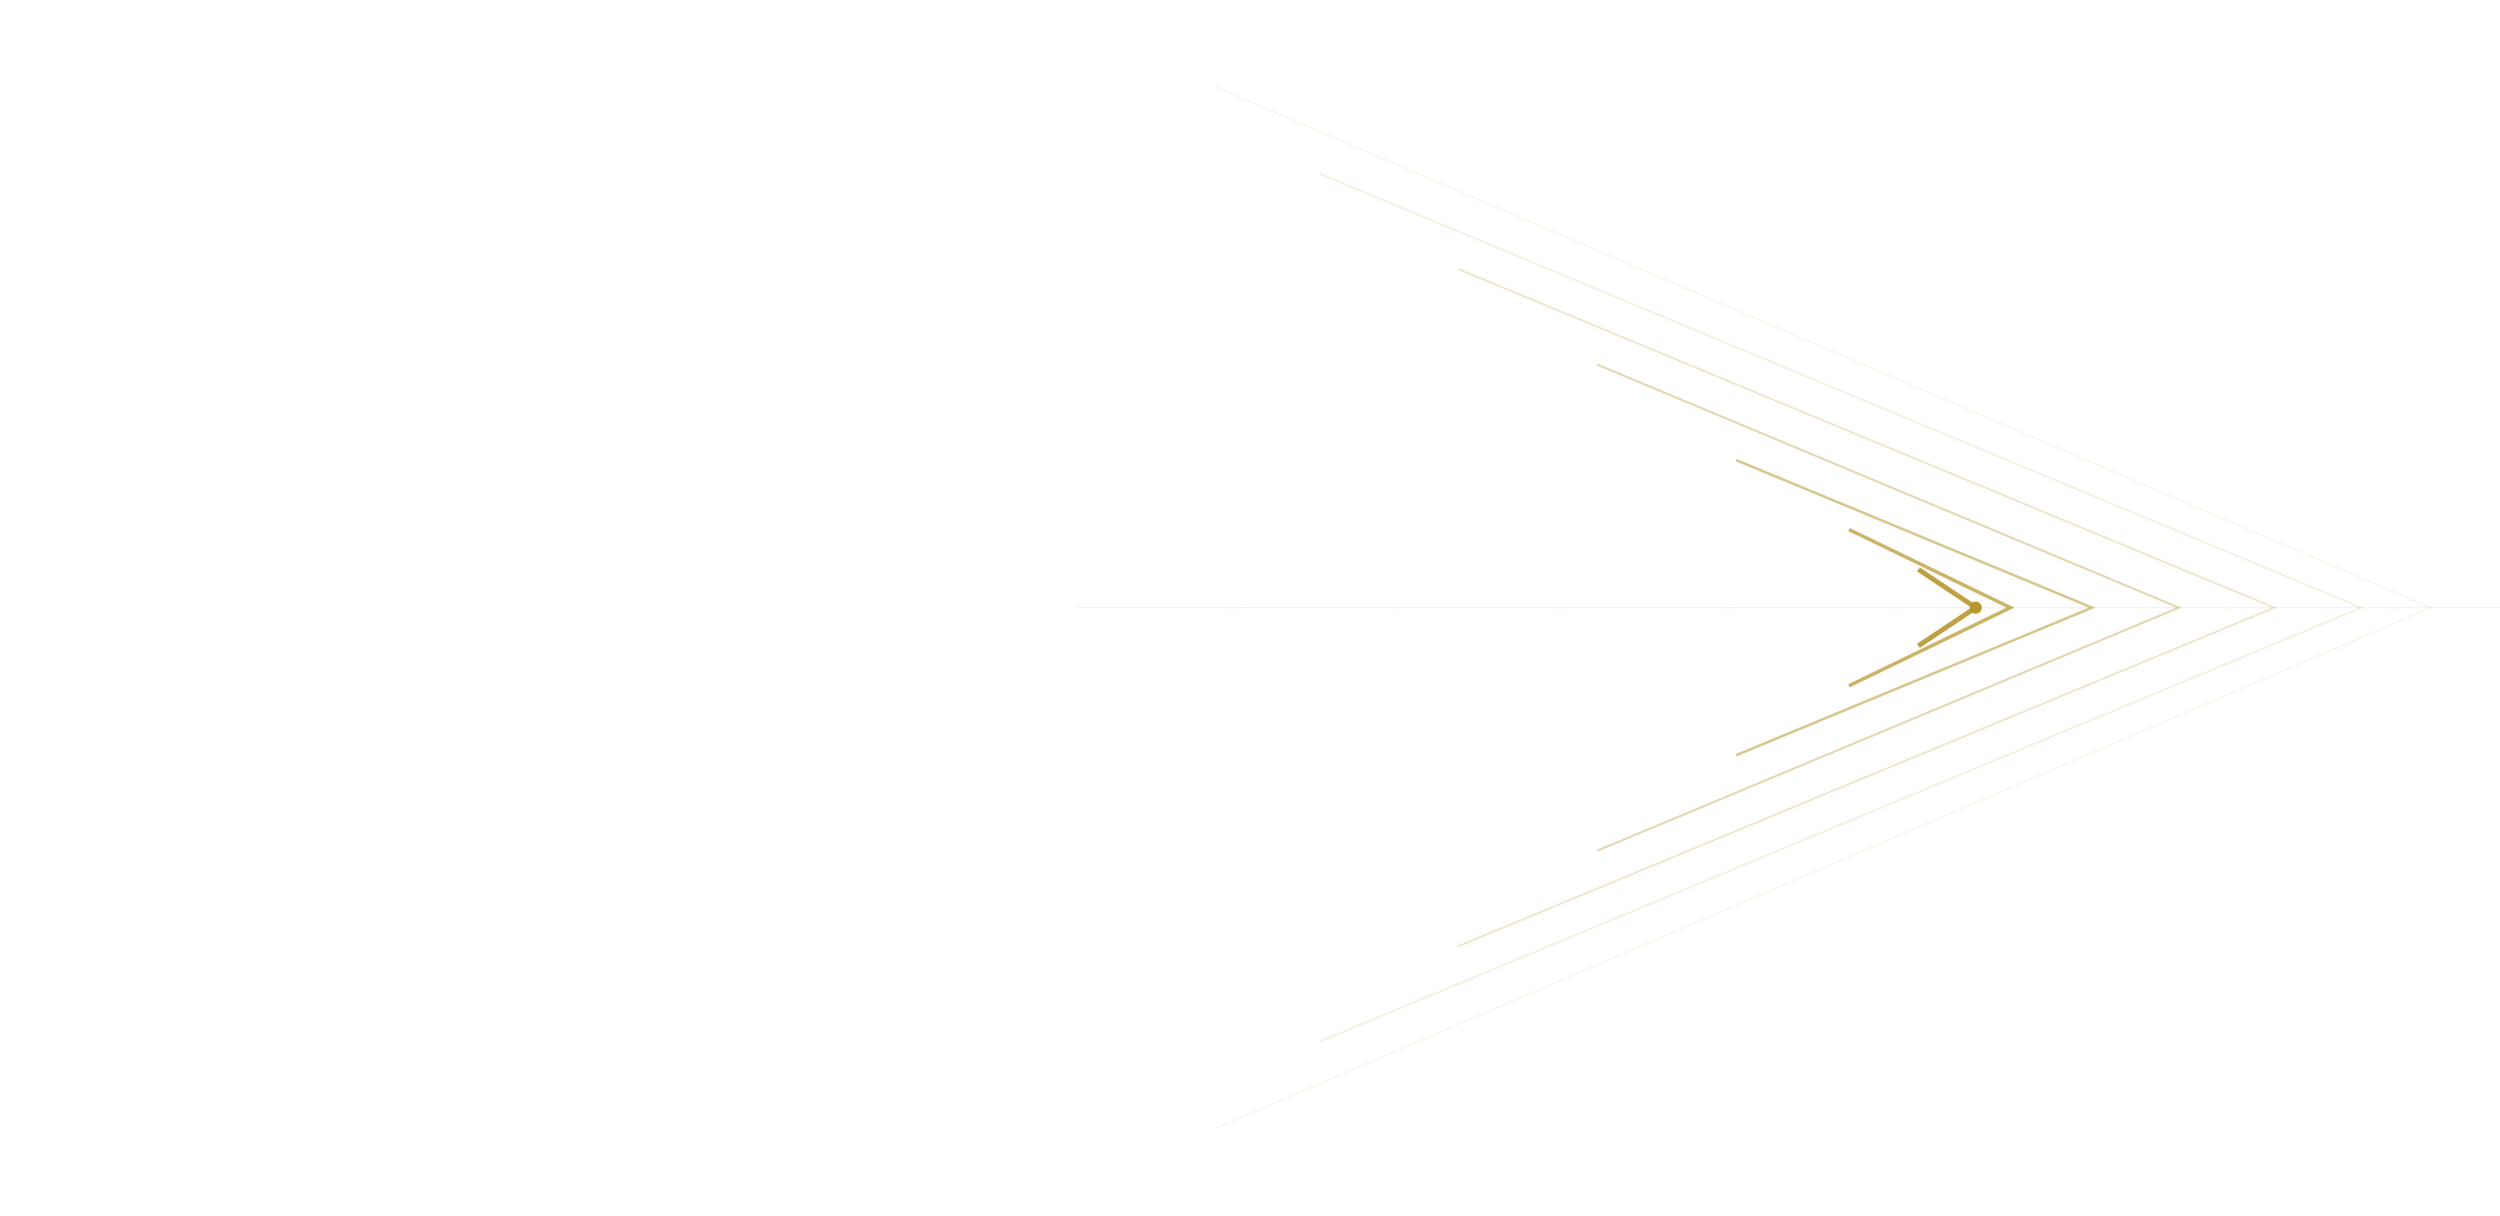
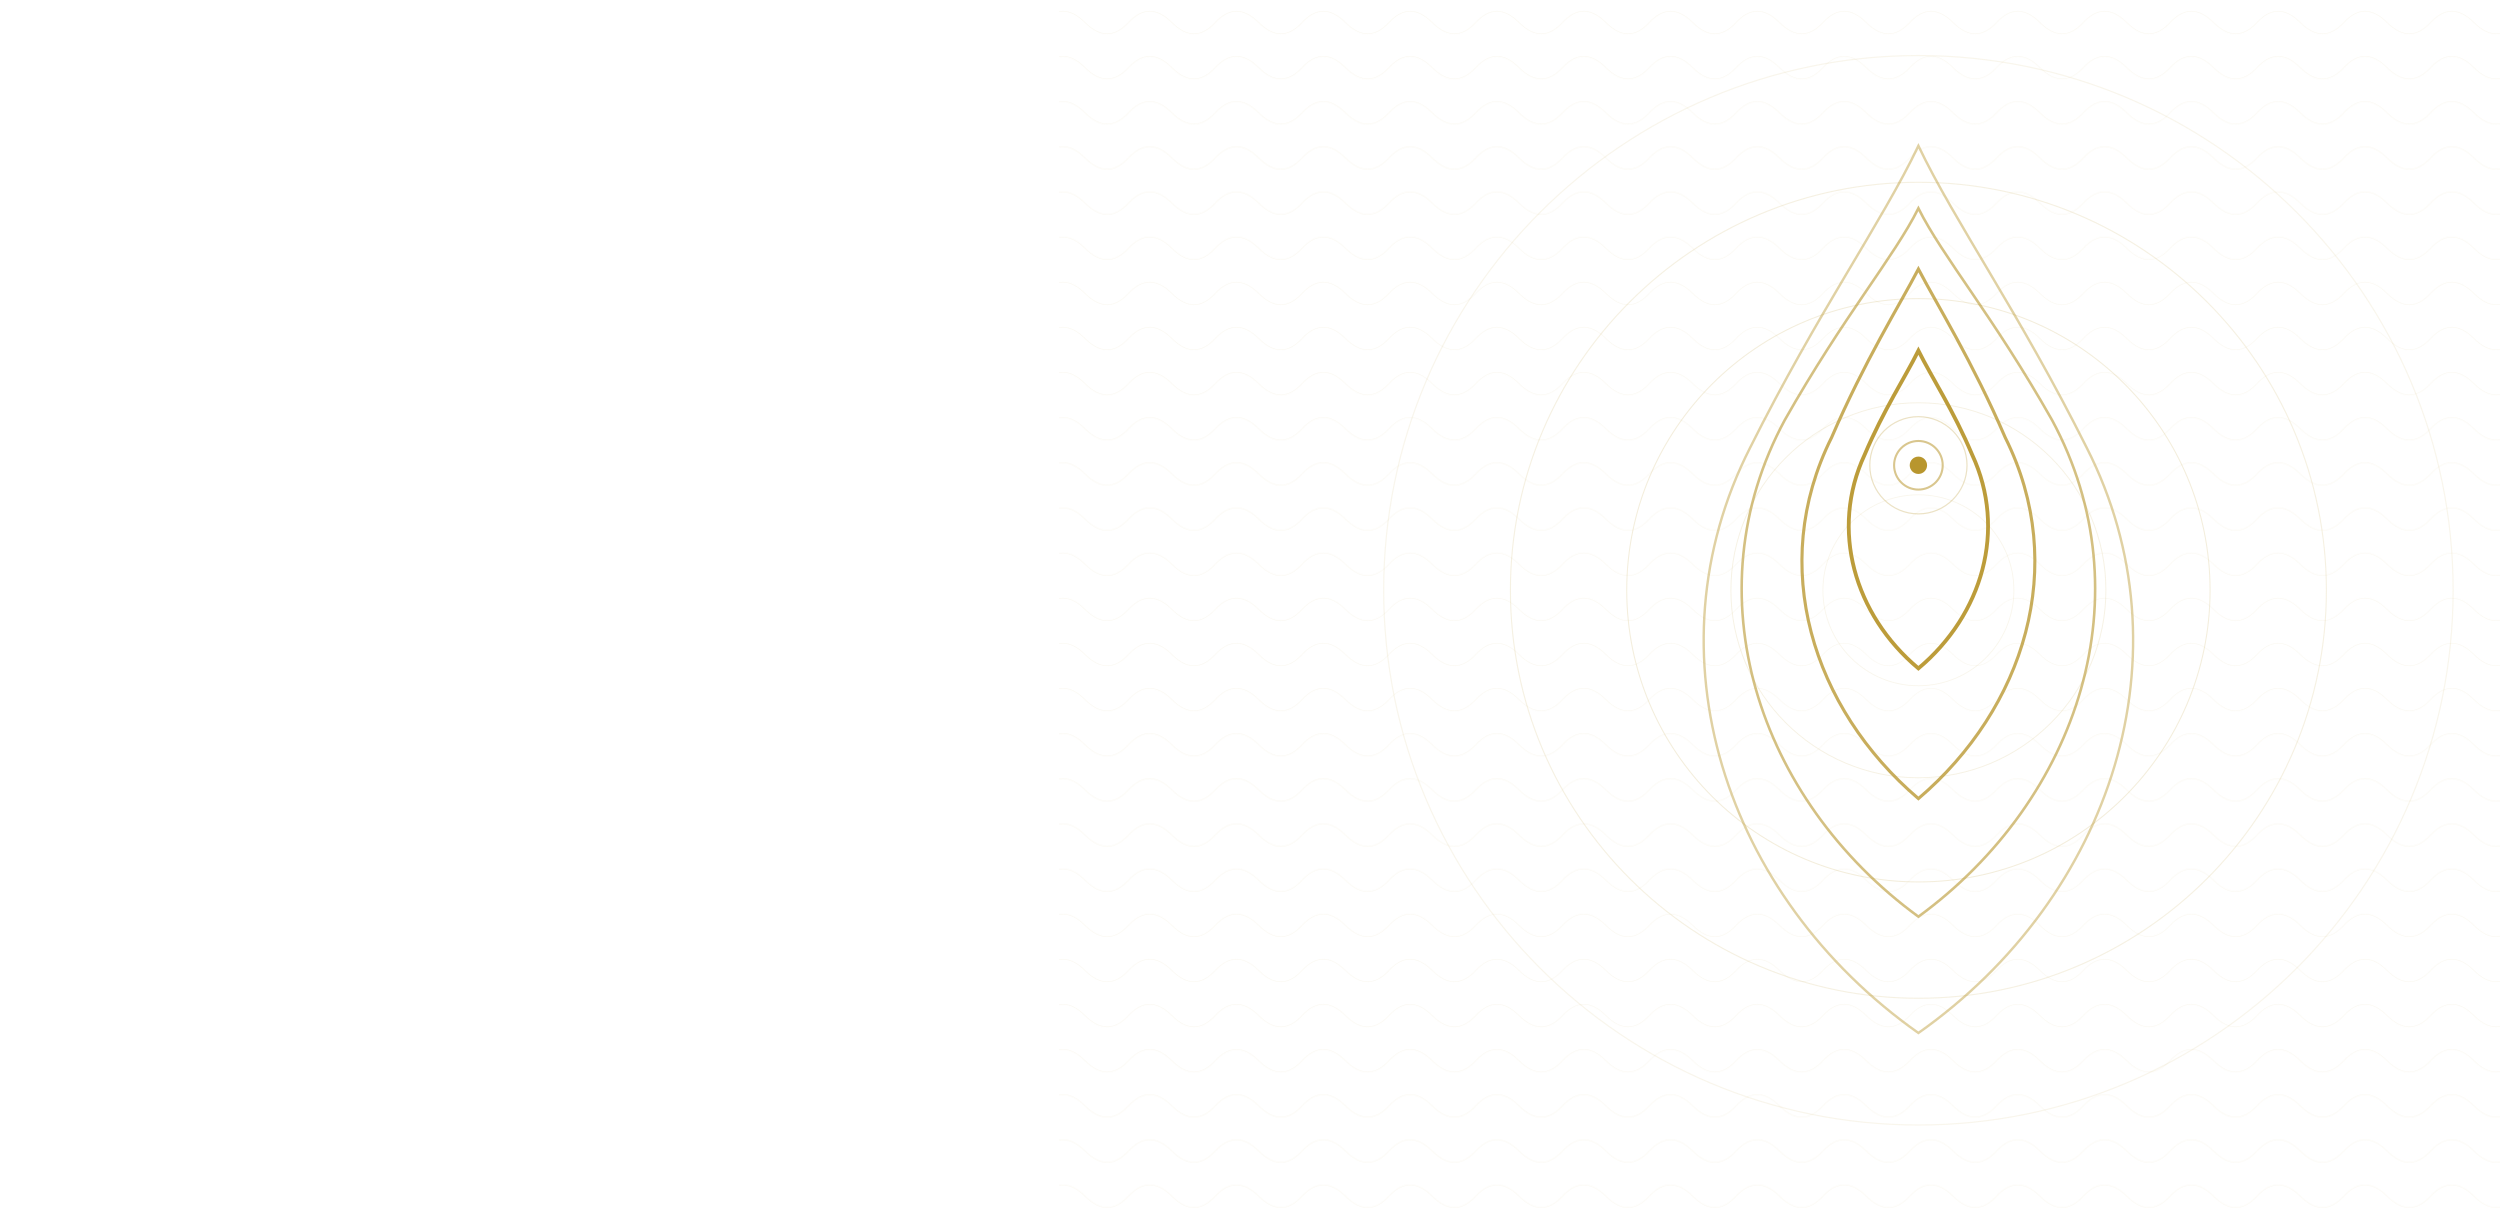
<svg xmlns="http://www.w3.org/2000/svg" viewBox="0 0 1440 700" preserveAspectRatio="xMidYMid slice">
  <defs>
-     <pattern id="ediag" width="55" height="55" patternUnits="userSpaceOnUse" patternTransform="rotate(55 720 350)">
-       <line x1="0" y1="0" x2="0" y2="55" stroke="#B8962E" stroke-width="0.45" />
+     <pattern id="enwv" width="50" height="26" patternUnits="userSpaceOnUse">
+       <path d="M0,13 Q12,0 25,13 Q38,26 50,13" fill="none" stroke="#B8962E" stroke-width="0.38" />
    </pattern>
  </defs>
-   <rect x="620" y="0" width="820" height="700" fill="url(#ediag)" opacity="0.06" />
-   <polyline points="700,50  1400,350 700,650" fill="none" stroke="#B8962E" stroke-width="0.7" opacity="0.12" />
-   <polyline points="760,100 1360,350 760,600" fill="none" stroke="#B8962E" stroke-width="0.85" opacity="0.18" />
-   <polyline points="840,155 1310,350 840,545" fill="none" stroke="#B8962E" stroke-width="1" opacity="0.26" />
-   <polyline points="920,210 1255,350 920,490" fill="none" stroke="#B8962E" stroke-width="1.2" opacity="0.38" />
-   <polyline points="1000,265 1205,350 1000,435" fill="none" stroke="#B8962E" stroke-width="1.5" opacity="0.54" />
-   <polyline points="1065,305 1158,350 1065,395" fill="none" stroke="#B8962E" stroke-width="2" opacity="0.72" />
-   <polyline points="1105,328 1138,350 1105,372" fill="none" stroke="#B8962E" stroke-width="2.8" opacity="0.9" />
-   <line x1="620" y1="350" x2="1440" y2="350" stroke="#B8962E" stroke-width="0.6" opacity="0.14" />
-   <circle cx="1138" cy="350" r="3.5" fill="#B8962E" opacity="1" />
+   <rect x="610" y="0" width="830" height="700" fill="url(#enwv)" opacity="0.07" />
+   <circle cx="1105" cy="340" r="55" fill="none" stroke="#B8962E" stroke-width="0.5" opacity="0.09" />
+   <circle cx="1105" cy="340" r="108" fill="none" stroke="#B8962E" stroke-width="0.55" opacity="0.13" />
+   <circle cx="1105" cy="340" r="168" fill="none" stroke="#B8962E" stroke-width="0.60" opacity="0.17" />
+   <circle cx="1105" cy="340" r="235" fill="none" stroke="#B8962E" stroke-width="0.65" opacity="0.14" />
+   <circle cx="1105" cy="340" r="308" fill="none" stroke="#B8962E" stroke-width="0.70" opacity="0.09" />
+   <path d="M 1105,595            C  993,516  948,376 1008,258            C 1047,180 1084,128 1105,84            C 1126,128 1163,180 1202,258            C 1262,376 1217,516 1105,595 Z" fill="none" stroke="#B8962E" stroke-width="1.4" opacity="0.44" />
+   <path d="M 1105,528            C 1012,460  974,342 1028,242            C 1062,182 1091,148 1105,120            C 1119,148 1148,182 1182,242            C 1236,342 1198,460 1105,528 Z" fill="none" stroke="#B8962E" stroke-width="1.5" opacity="0.60" />
+   <path d="M 1105,460            C 1044,408 1018,326 1055,252            C 1074,208 1094,176 1105,155            C 1116,176 1136,208 1155,252            C 1192,326 1166,408 1105,460 Z" fill="none" stroke="#B8962E" stroke-width="1.8" opacity="0.78" />
+   <path d="M 1105,385            C 1068,354 1054,305 1074,262            C 1085,236 1097,218 1105,202            C 1113,218 1125,236 1136,262            C 1156,305 1142,354 1105,385 Z" fill="none" stroke="#B8962E" stroke-width="2.2" opacity="0.94" />
+   <circle cx="1105" cy="268" r="5" fill="#B8962E" opacity="1" />
+   <circle cx="1105" cy="268" r="14" fill="none" stroke="#B8962E" stroke-width="1.2" opacity="0.54" />
+   <circle cx="1105" cy="268" r="28" fill="none" stroke="#B8962E" stroke-width="0.7" opacity="0.28" />
</svg>
